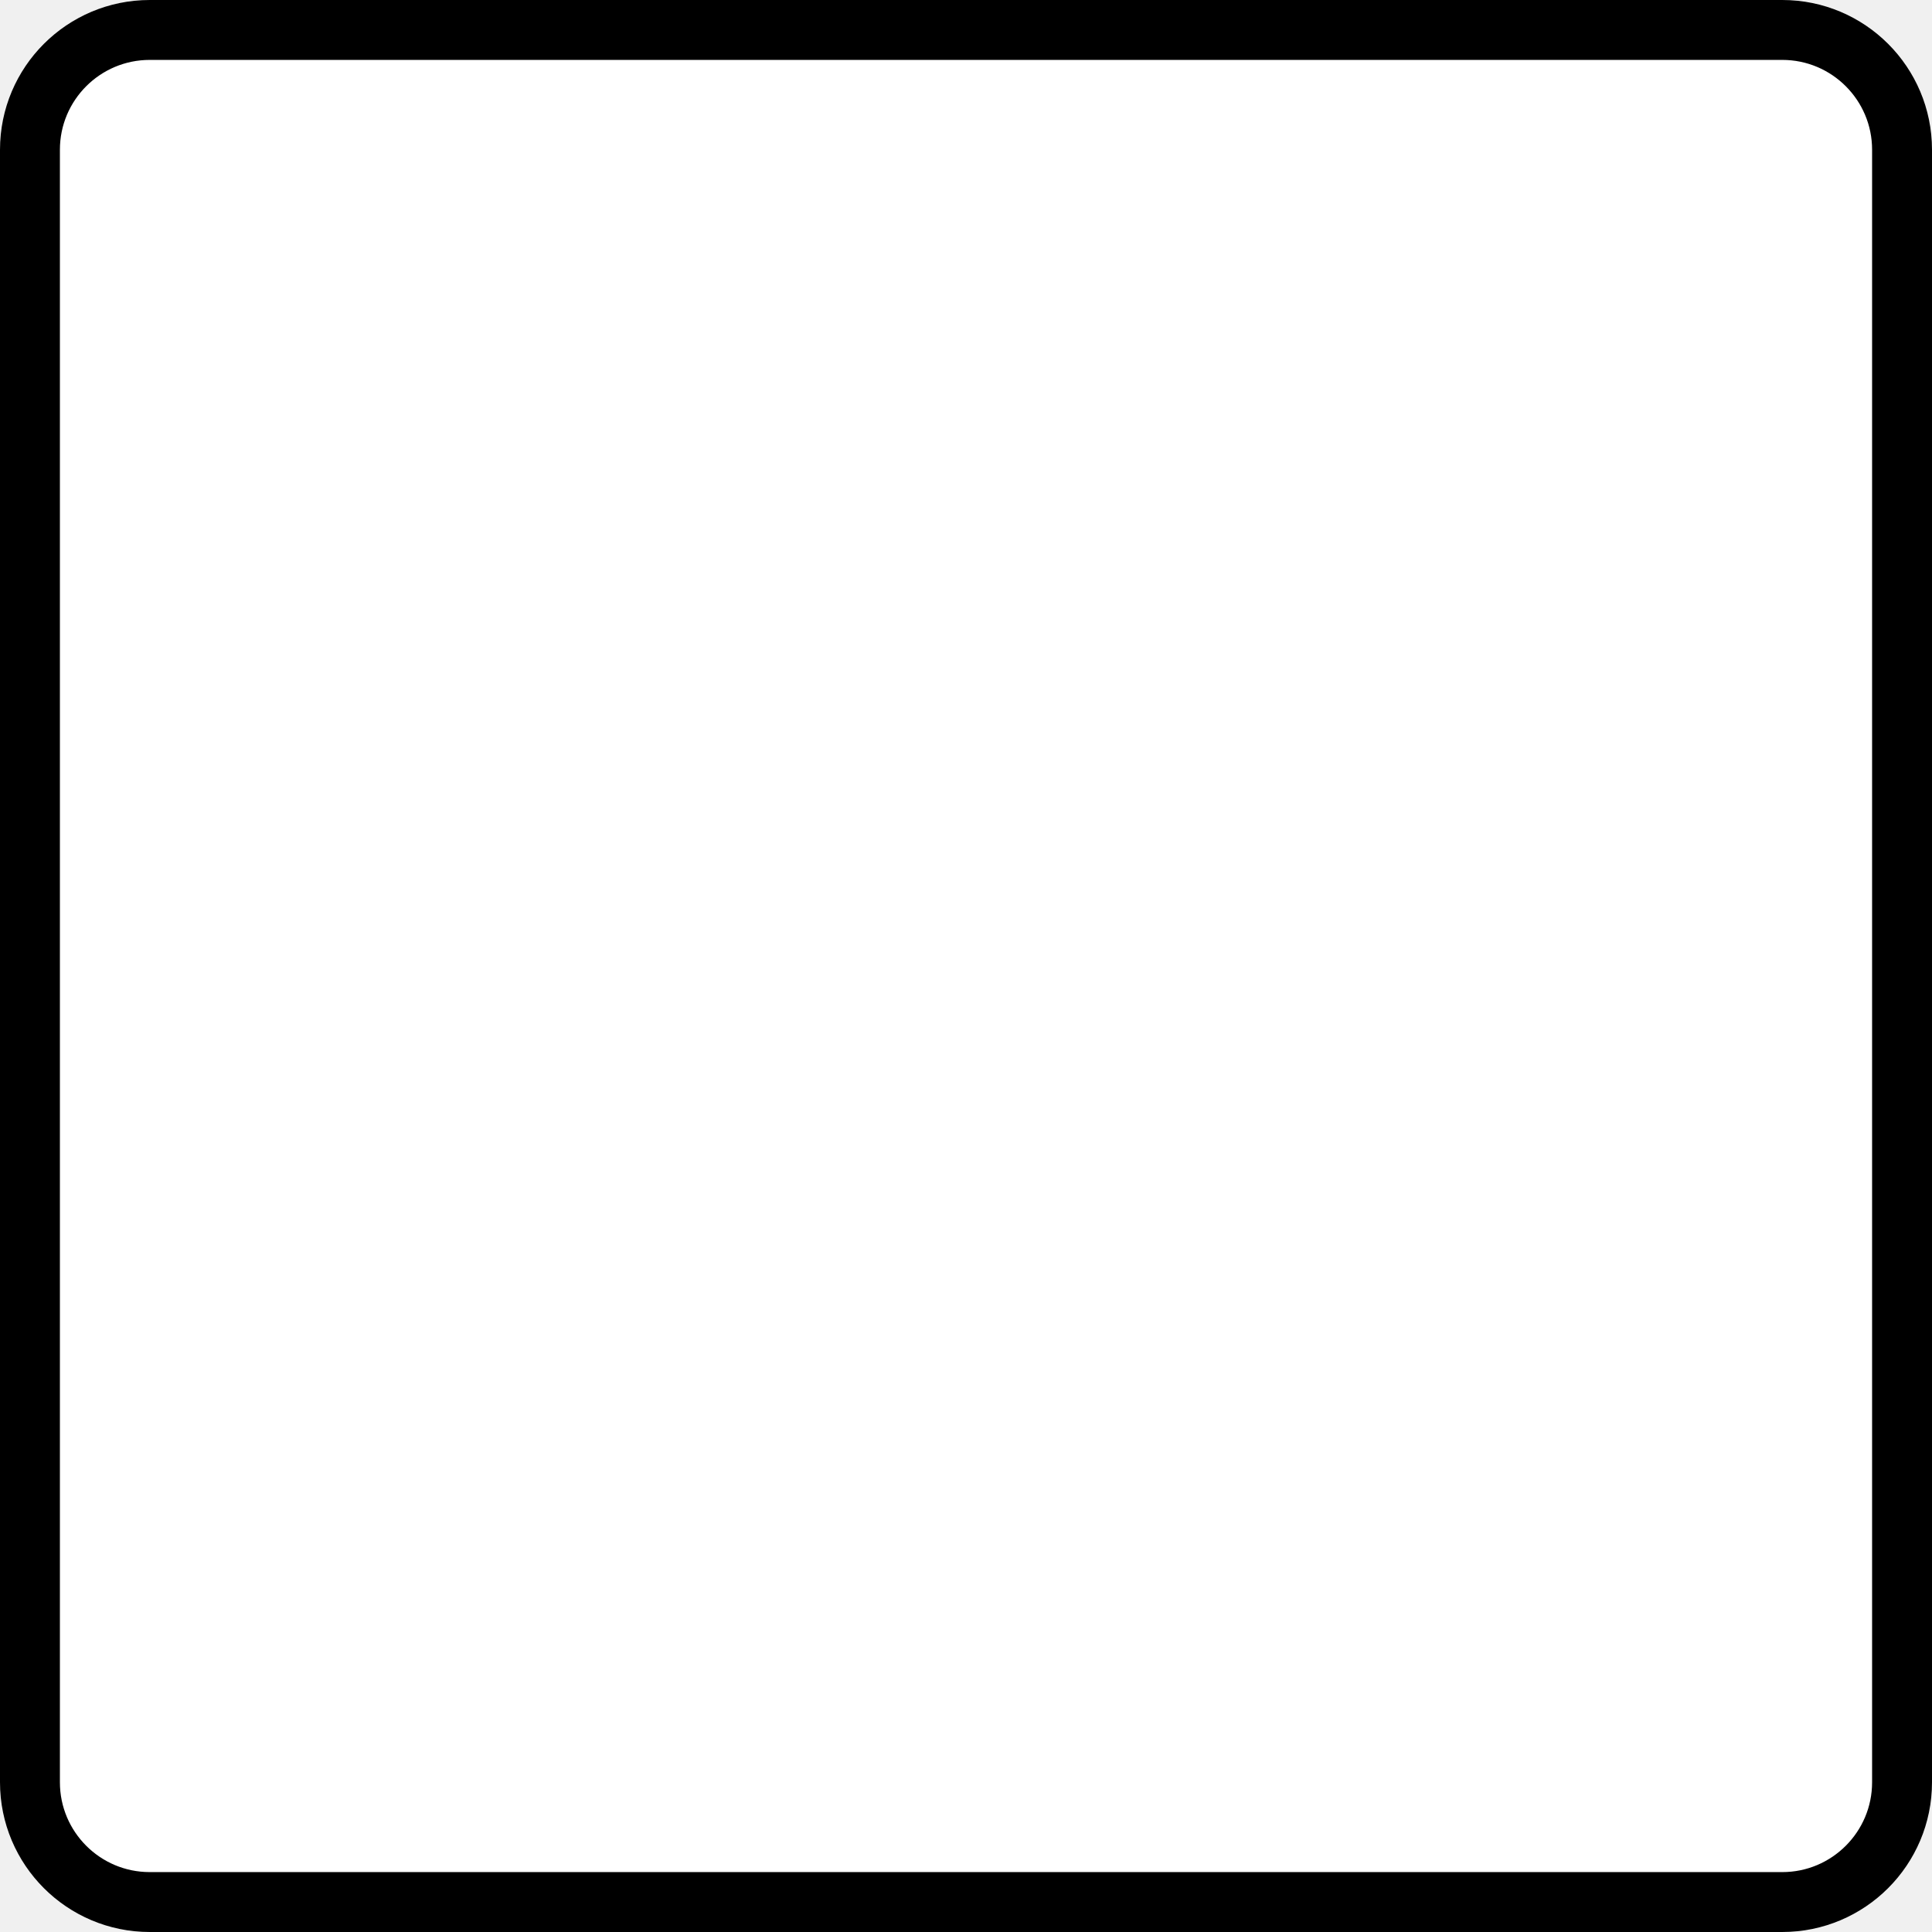
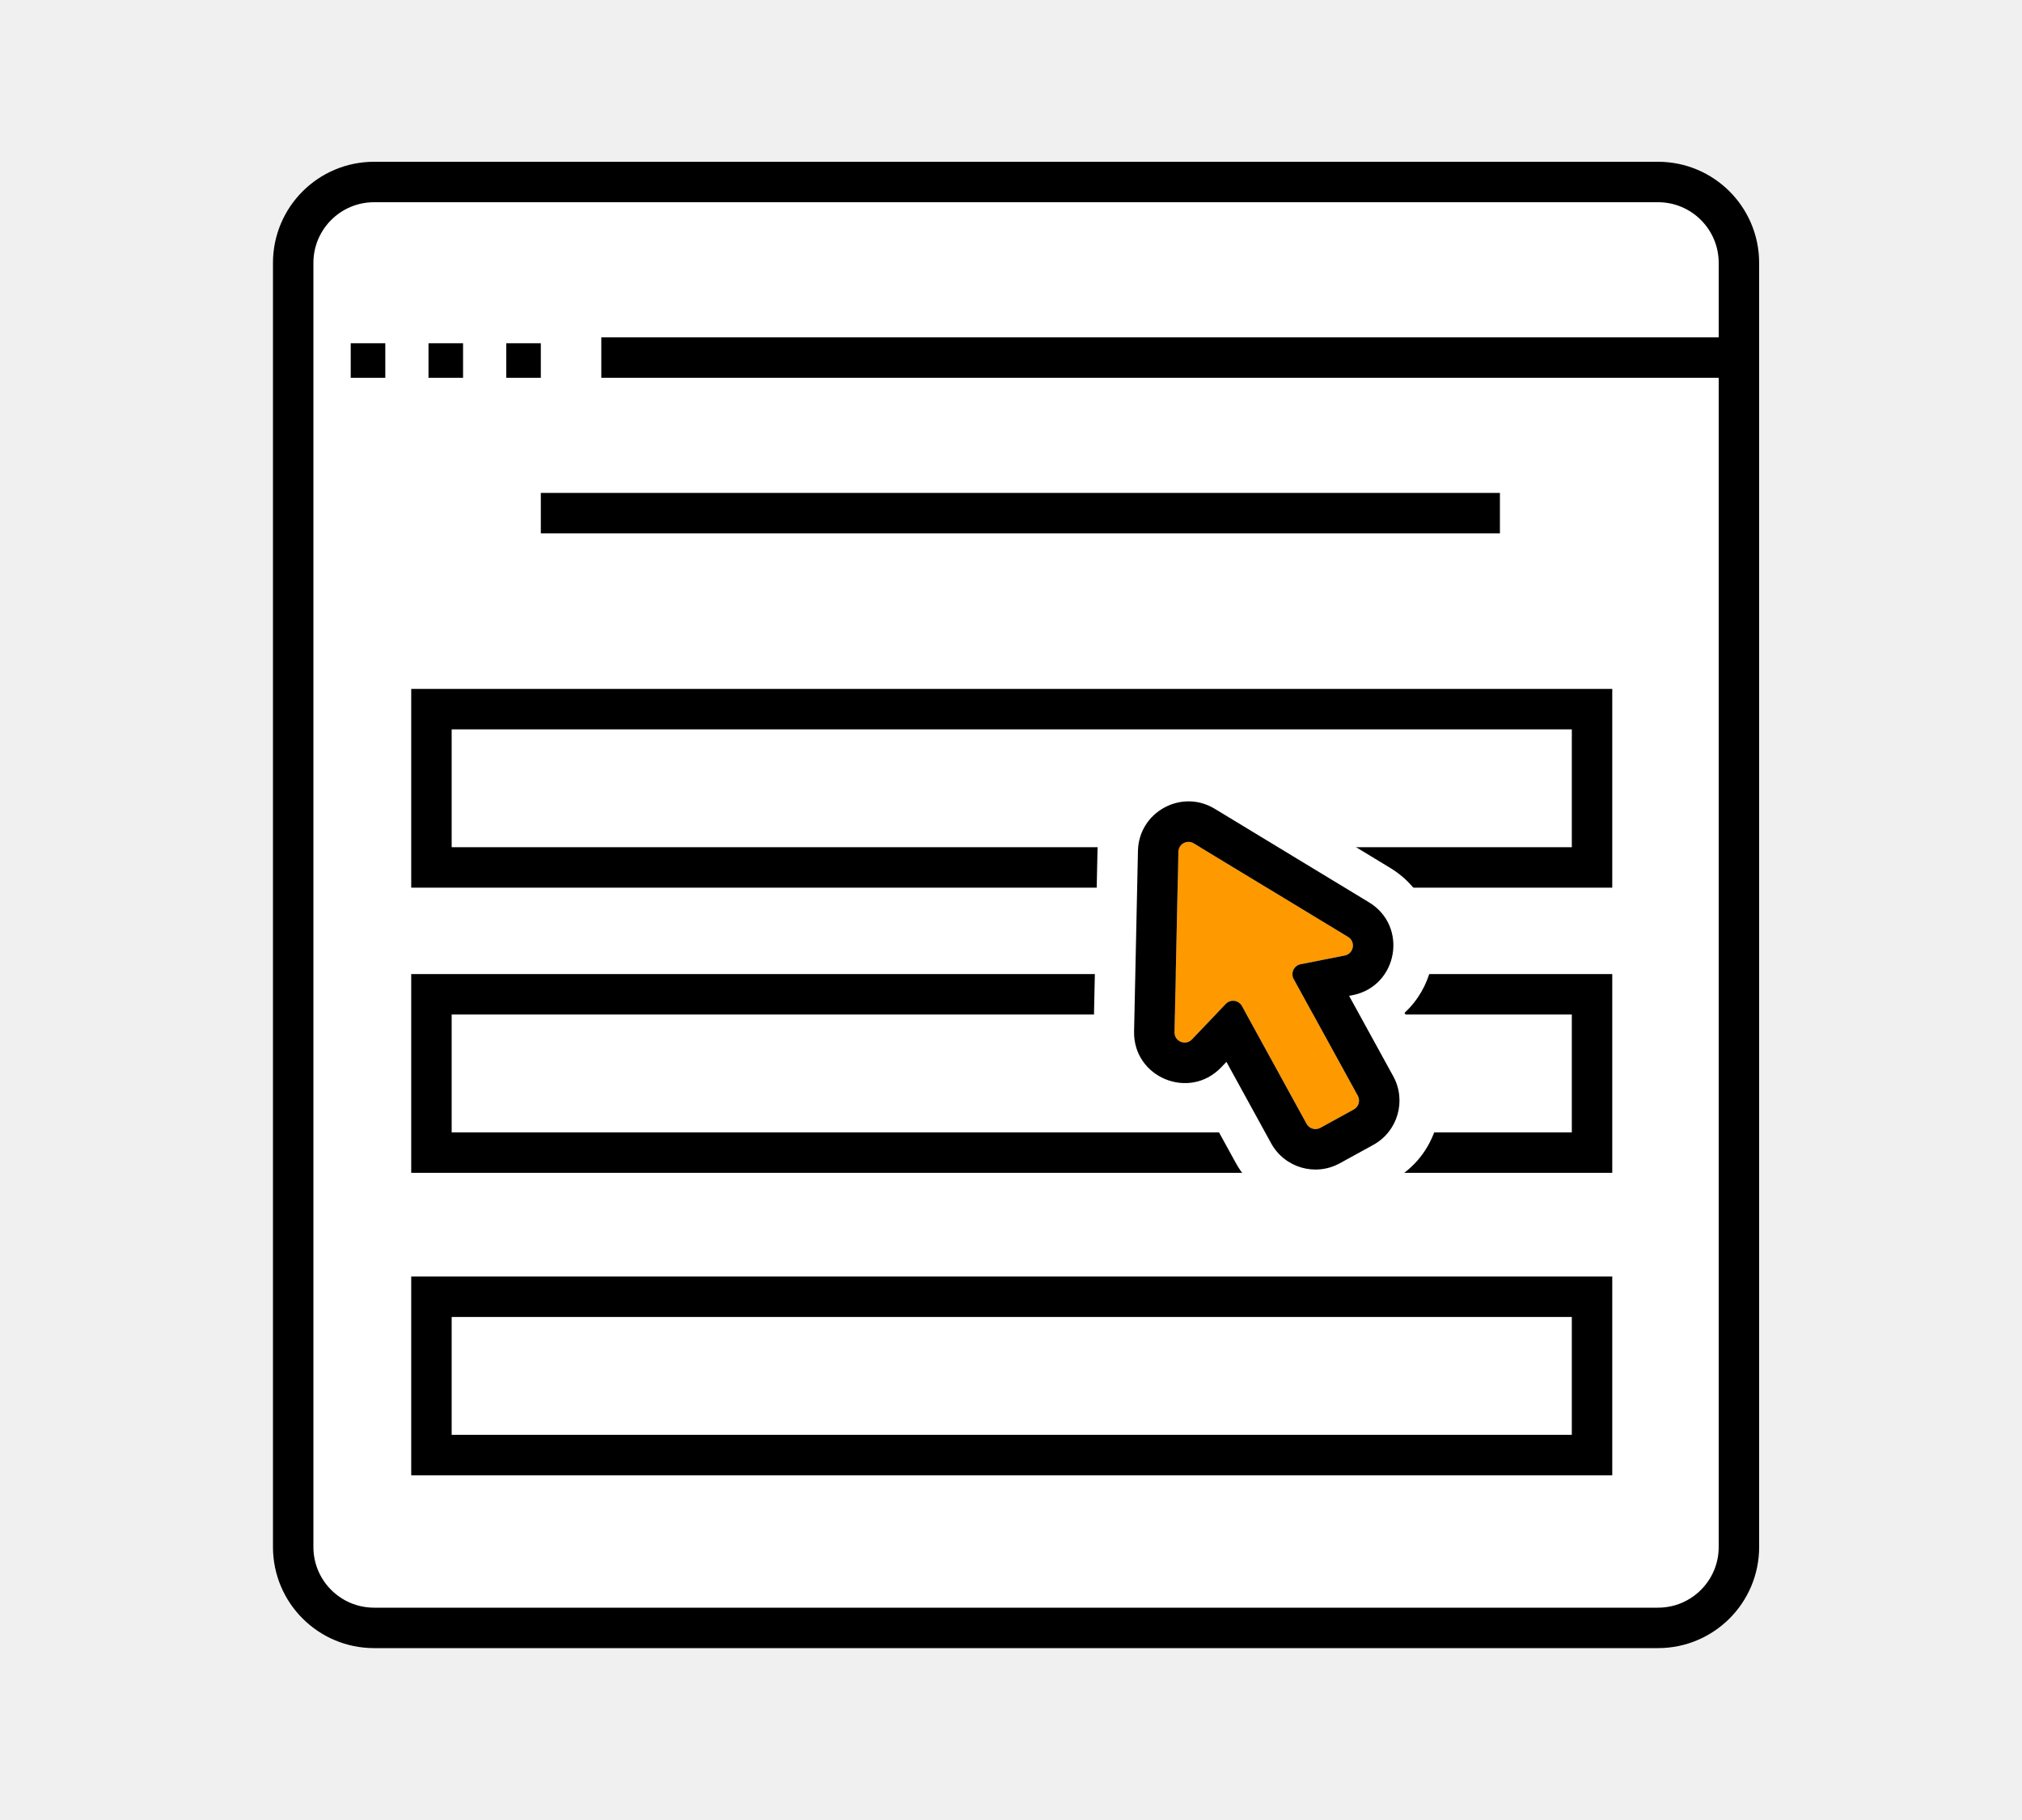
- <svg xmlns="http://www.w3.org/2000/svg" width="129" height="129" viewBox="0 0 129 129" fill="none">
-   <rect x="2" y="2" width="125" height="125" rx="8" fill="white" stroke="black" stroke-width="4" />
+ <svg xmlns="http://www.w3.org/2000/svg" width="200" height="180" viewBox="0 0 200 180" fill="none">
+   <rect x="29" y="18" width="143" height="143" rx="8" fill="white" stroke="black" stroke-width="4" />
+   <line x1="59.477" y1="35.366" x2="171.437" y2="35.366" stroke="black" stroke-width="4" />
+   <rect x="50.075" y="33.948" width="3.419" height="3.419" fill="black" />
+   <rect x="42.383" y="33.948" width="3.419" height="3.419" fill="black" />
+   <rect x="34.691" y="33.948" width="3.419" height="3.419" fill="black" />
+   <line x1="53.494" y1="50.75" x2="148.36" y2="50.75" stroke="black" stroke-width="4" />
+   <rect x="42.675" y="70.134" width="114.797" height="15.657" stroke="black" stroke-width="4" />
+   <rect x="42.675" y="98.337" width="114.797" height="15.657" stroke="black" stroke-width="4" />
+   <rect x="42.675" y="128.25" width="114.797" height="15.657" stroke="black" stroke-width="4" />
+   <mask id="path-10-outside-1_101_10280" maskUnits="userSpaceOnUse" x="96.632" y="67.676" width="55.535" height="59.883" fill="black">
+     <rect fill="white" x="96.632" y="67.676" width="55.535" height="59.883" />
+     <path fill-rule="evenodd" clip-rule="evenodd" d="M133.014 94.499C133.909 94.321 134.118 93.136 133.338 92.662L118.074 83.408C117.416 83.009 116.572 83.472 116.556 84.242L116.173 102.088C116.153 103 117.266 103.46 117.896 102.8L121.243 99.293C121.71 98.804 122.517 98.909 122.843 99.502L129.238 111.149C129.504 111.633 130.112 111.81 130.596 111.544L133.907 109.726C134.391 109.46 134.568 108.852 134.302 108.368L127.964 96.826C127.639 96.233 127.983 95.495 128.647 95.363L133.014 94.499Z" />
+   </mask>
+   <path fill-rule="evenodd" clip-rule="evenodd" d="M133.014 94.499C133.909 94.321 134.118 93.136 133.338 92.662L118.074 83.408C117.416 83.009 116.572 83.472 116.556 84.242L116.173 102.088C116.153 103 117.266 103.46 117.896 102.8L121.243 99.293C121.71 98.804 122.517 98.909 122.843 99.502L129.238 111.149C129.504 111.633 130.112 111.81 130.596 111.544L133.907 109.726C134.391 109.46 134.568 108.852 134.302 108.368L127.964 96.826C127.639 96.233 127.983 95.495 128.647 95.363L133.014 94.499Z" fill="white" />
+   <path d="M133.907 109.726L137.758 116.738L133.907 109.726ZM129.238 111.149L122.226 114.999L129.238 111.149ZM130.596 111.544L126.745 104.532L130.596 111.544ZM116.173 102.088L108.175 101.916L116.173 102.088ZM117.896 102.8L123.684 108.323L117.896 102.8ZM133.338 92.662L129.19 99.503L133.338 92.662ZM133.014 94.499L131.459 86.651L133.014 94.499ZM113.926 90.249L129.19 99.503L137.485 85.822L122.222 76.567L113.926 90.249ZM124.171 102.259L124.554 84.413L108.557 84.07L108.175 101.916L124.171 102.259ZM115.455 93.77L112.109 97.276L123.684 108.323L127.03 104.816L115.455 93.77ZM136.251 107.298L129.855 95.651L115.83 103.352L122.226 114.999L136.251 107.298ZM130.057 102.714L126.745 104.532L134.446 118.557L137.758 116.738L130.057 102.714ZM120.952 100.676L127.29 112.219L141.315 104.518L134.977 92.975L120.952 100.676ZM131.459 86.651L127.093 87.516L130.201 103.211L134.568 102.346L131.459 86.651ZM134.977 92.975C137.255 97.124 134.844 102.291 130.201 103.211L127.093 87.516C121.123 88.698 118.023 95.341 120.952 100.676L134.977 92.975ZM137.758 116.738C142.115 114.346 143.707 108.875 141.315 104.518L127.29 112.219C125.429 108.83 126.668 104.574 130.057 102.714L137.758 116.738ZM122.226 114.999C124.618 119.356 130.09 120.949 134.446 118.557L126.745 104.532C130.134 102.671 134.39 103.91 136.251 107.298L122.226 114.999ZM127.03 104.816C123.762 108.24 118.109 107.501 115.83 103.352L129.855 95.651C126.926 90.317 119.657 89.367 115.455 93.77L127.03 104.816ZM108.175 101.916C107.999 110.128 118.013 114.265 123.684 108.323L112.109 97.276C116.519 92.655 124.308 95.872 124.171 102.259L108.175 101.916ZM129.19 99.503C123.727 96.191 125.192 87.892 131.459 86.651L134.568 102.346C142.625 100.75 144.509 90.08 137.485 85.822L129.19 99.503ZM122.222 76.567C116.297 72.975 108.706 77.143 108.557 84.07L124.554 84.413C124.438 89.8 118.534 93.042 113.926 90.249L122.222 76.567Z" fill="white" mask="url(#path-10-outside-1_101_10280)" />
+   <mask id="path-12-outside-2_101_10280" maskUnits="userSpaceOnUse" x="102.063" y="73.108" width="44.672" height="49.02" fill="black">
+     <rect fill="white" x="102.063" y="73.108" width="44.672" height="49.02" />
+     <path fill-rule="evenodd" clip-rule="evenodd" d="M133.014 94.499C133.909 94.321 134.118 93.136 133.338 92.662L118.074 83.408C117.416 83.009 116.572 83.472 116.556 84.242L116.173 102.088C116.153 103 117.266 103.46 117.896 102.8L121.243 99.293C121.71 98.804 122.517 98.909 122.843 99.502L129.238 111.149C129.504 111.633 130.112 111.81 130.596 111.544L133.907 109.726C134.391 109.46 134.568 108.852 134.302 108.368L127.964 96.826C127.639 96.233 127.983 95.495 128.647 95.363L133.014 94.499Z" />
+   </mask>
+   <path fill-rule="evenodd" clip-rule="evenodd" d="M133.014 94.499C133.909 94.321 134.118 93.136 133.338 92.662L118.074 83.408C117.416 83.009 116.572 83.472 116.556 84.242L116.173 102.088C116.153 103 117.266 103.46 117.896 102.8L121.243 99.293C121.71 98.804 122.517 98.909 122.843 99.502L129.238 111.149C129.504 111.633 130.112 111.81 130.596 111.544L133.907 109.726C134.391 109.46 134.568 108.852 134.302 108.368L127.964 96.826C127.639 96.233 127.983 95.495 128.647 95.363L133.014 94.499Z" fill="#FF9900" />
+   <path d="M133.907 109.726L135.832 113.232L133.907 109.726ZM129.238 111.149L125.732 113.074L129.238 111.149ZM130.596 111.544L128.671 108.038L130.596 111.544ZM116.173 102.088L112.174 102.002L116.173 102.088ZM117.896 102.8L120.79 105.561L117.896 102.8ZM133.338 92.662L131.264 96.083L133.338 92.662ZM133.014 94.499L132.236 90.575L133.014 94.499ZM116 86.828L131.264 96.083L135.412 89.242L120.148 79.987L116 86.828ZM120.172 102.174L120.555 84.327L112.557 84.156L112.174 102.002L120.172 102.174ZM118.349 96.531L115.002 100.038L120.79 105.561L124.136 102.054L118.349 96.531ZM132.744 109.224L126.349 97.577L119.336 101.427L125.732 113.074L132.744 109.224ZM131.982 106.22L128.671 108.038L132.521 115.05L135.832 113.232L131.982 106.22ZM124.458 98.751L130.796 110.293L137.809 106.443L131.471 94.9L124.458 98.751ZM132.236 90.575L127.87 91.44L129.424 99.287L133.791 98.422L132.236 90.575ZM131.471 94.9C132.447 96.679 131.414 98.893 129.424 99.287L127.87 91.44C124.553 92.096 122.831 95.787 124.458 98.751L131.471 94.9ZM135.832 113.232C138.253 111.903 139.138 108.863 137.809 106.443L130.796 110.293C129.999 108.841 130.53 107.017 131.982 106.22L135.832 113.232ZM125.732 113.074C127.061 115.495 130.101 116.38 132.521 115.05L128.671 108.038C130.123 107.241 131.947 107.771 132.744 109.224L125.732 113.074ZM124.136 102.054C122.736 103.522 120.313 103.205 119.336 101.427L126.349 97.577C124.722 94.613 120.683 94.085 118.349 96.531L124.136 102.054ZM112.174 102.002C112.076 106.564 117.639 108.863 120.79 105.561L115.002 100.038C116.893 98.057 120.231 99.436 120.172 102.174L112.174 102.002ZM131.264 96.083C128.923 94.663 129.551 91.107 132.236 90.575L133.791 98.422C138.267 97.536 139.314 91.608 135.412 89.242L131.264 96.083ZM120.148 79.987C116.856 77.992 112.639 80.308 112.557 84.156L120.555 84.327C120.505 86.636 117.975 88.026 116 86.828L120.148 79.987Z" fill="black" mask="url(#path-12-outside-2_101_10280)" />
</svg>
